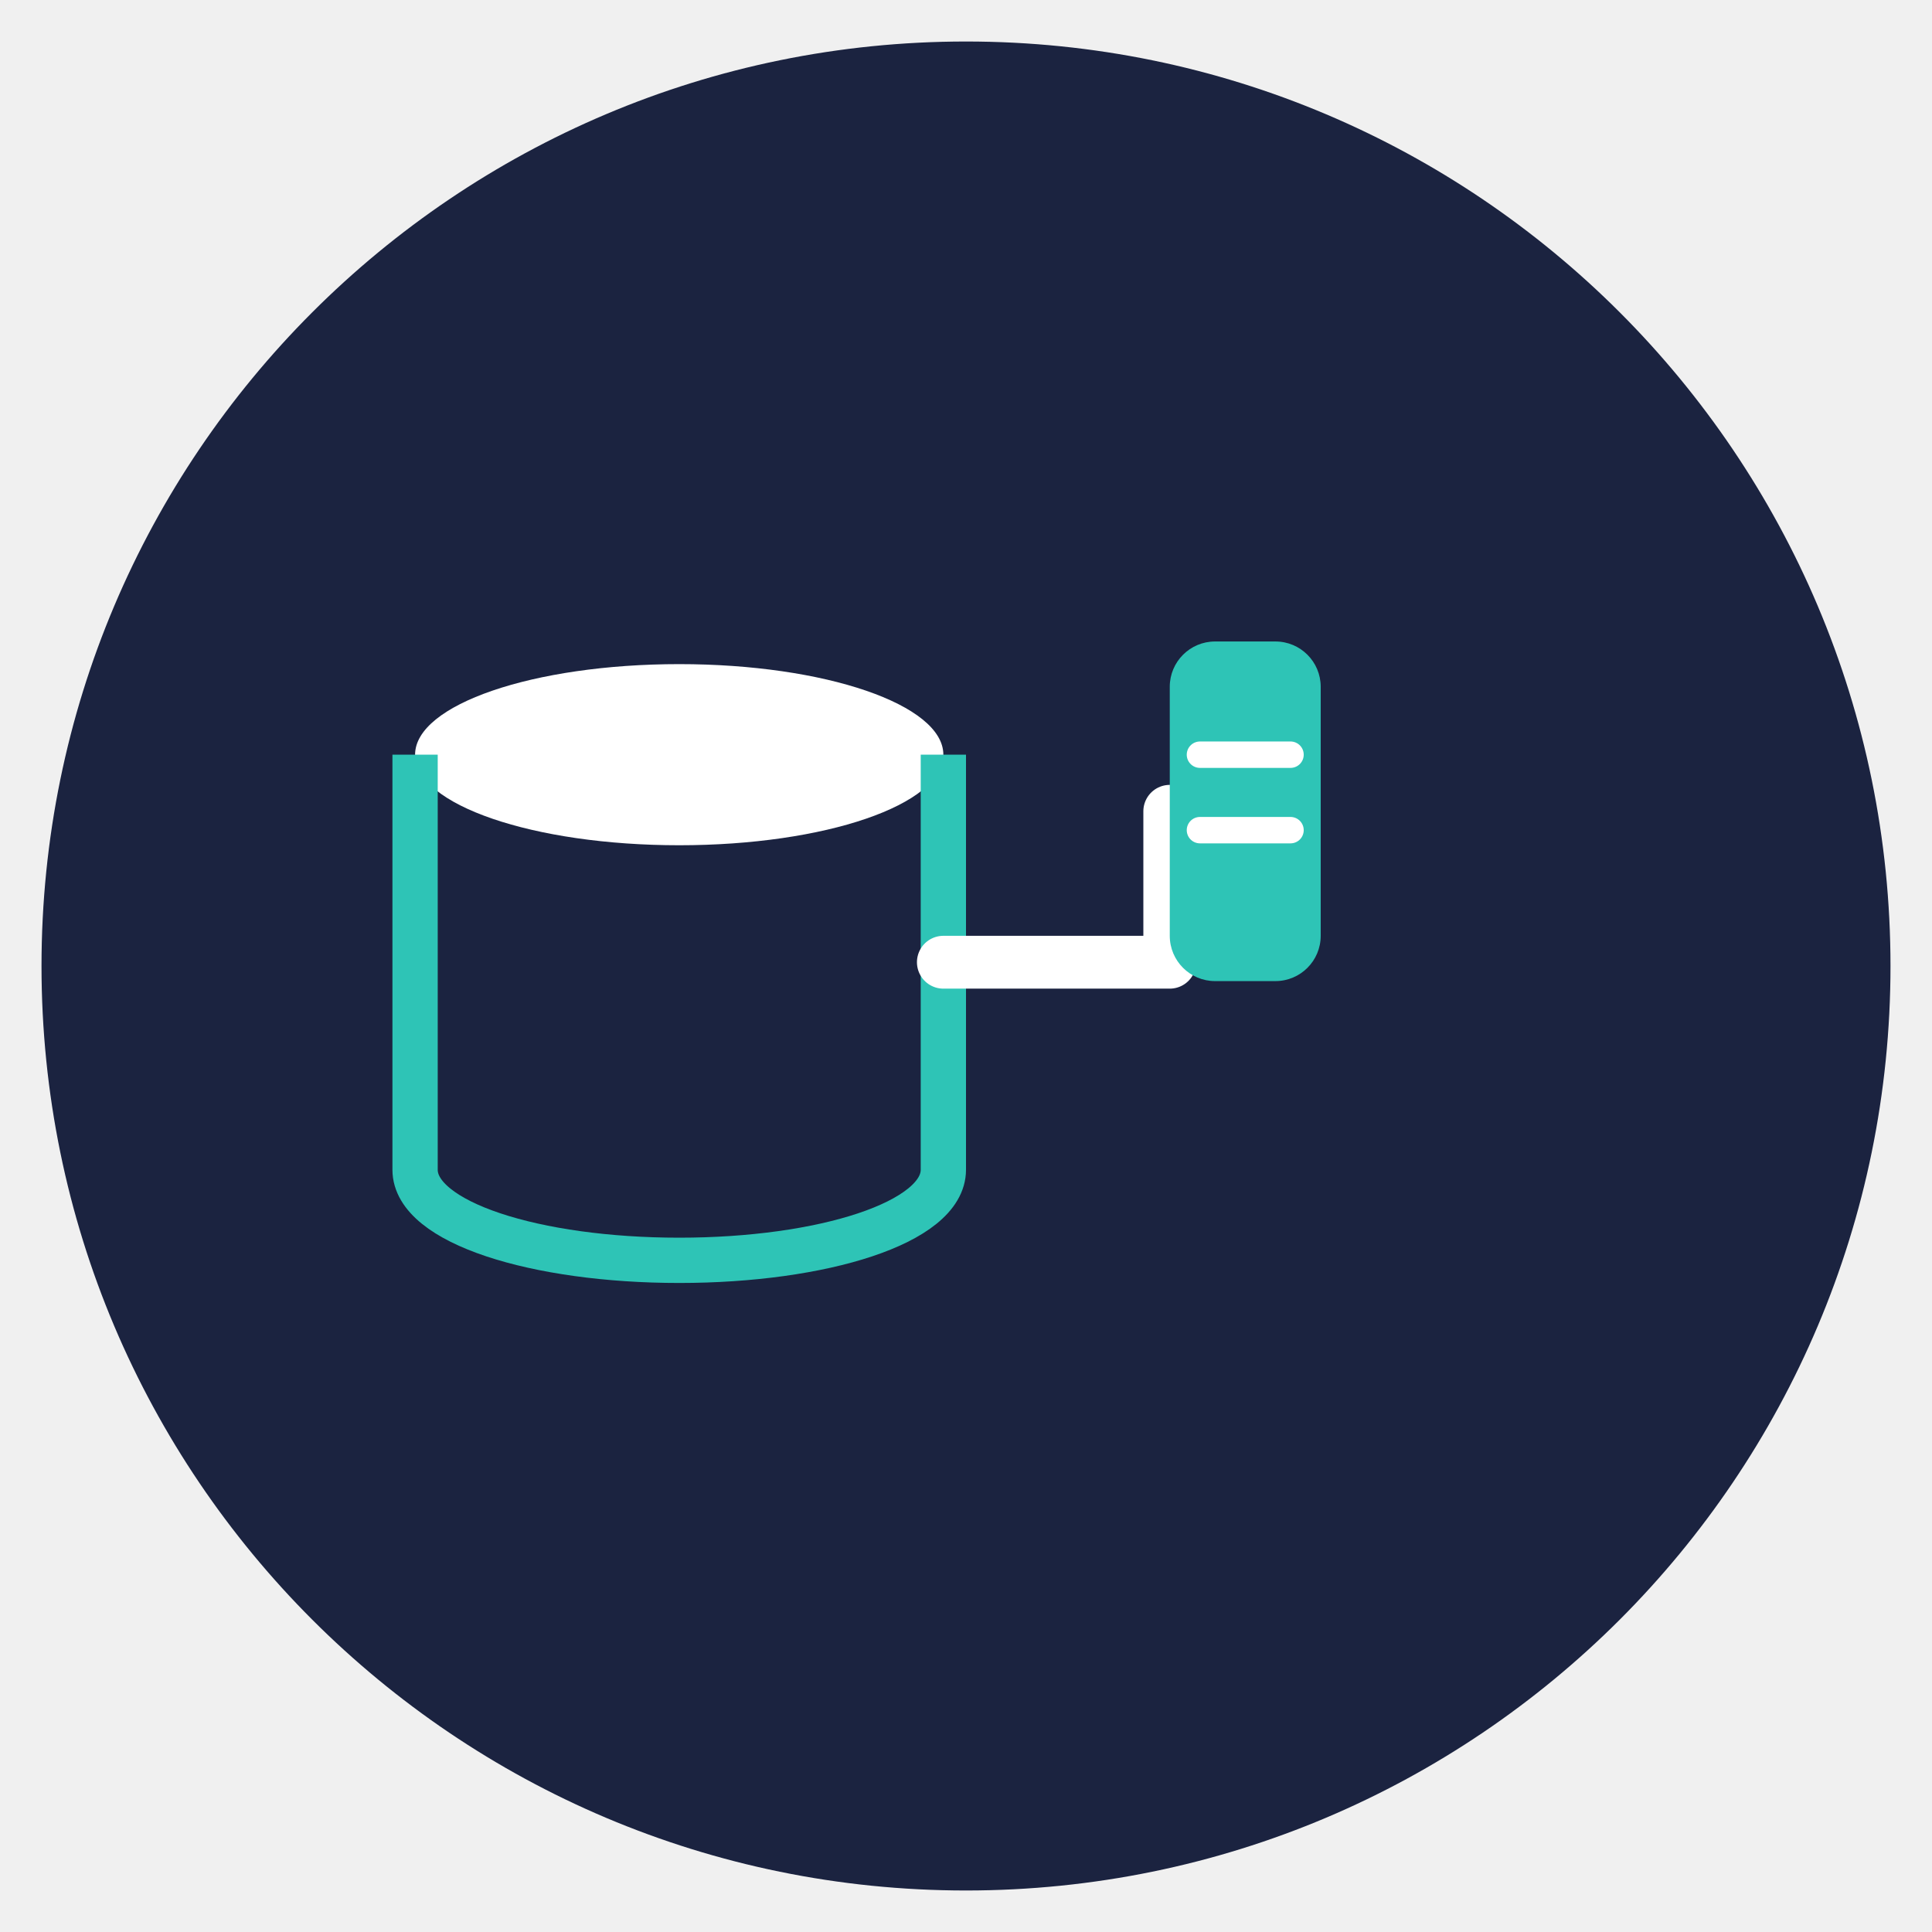
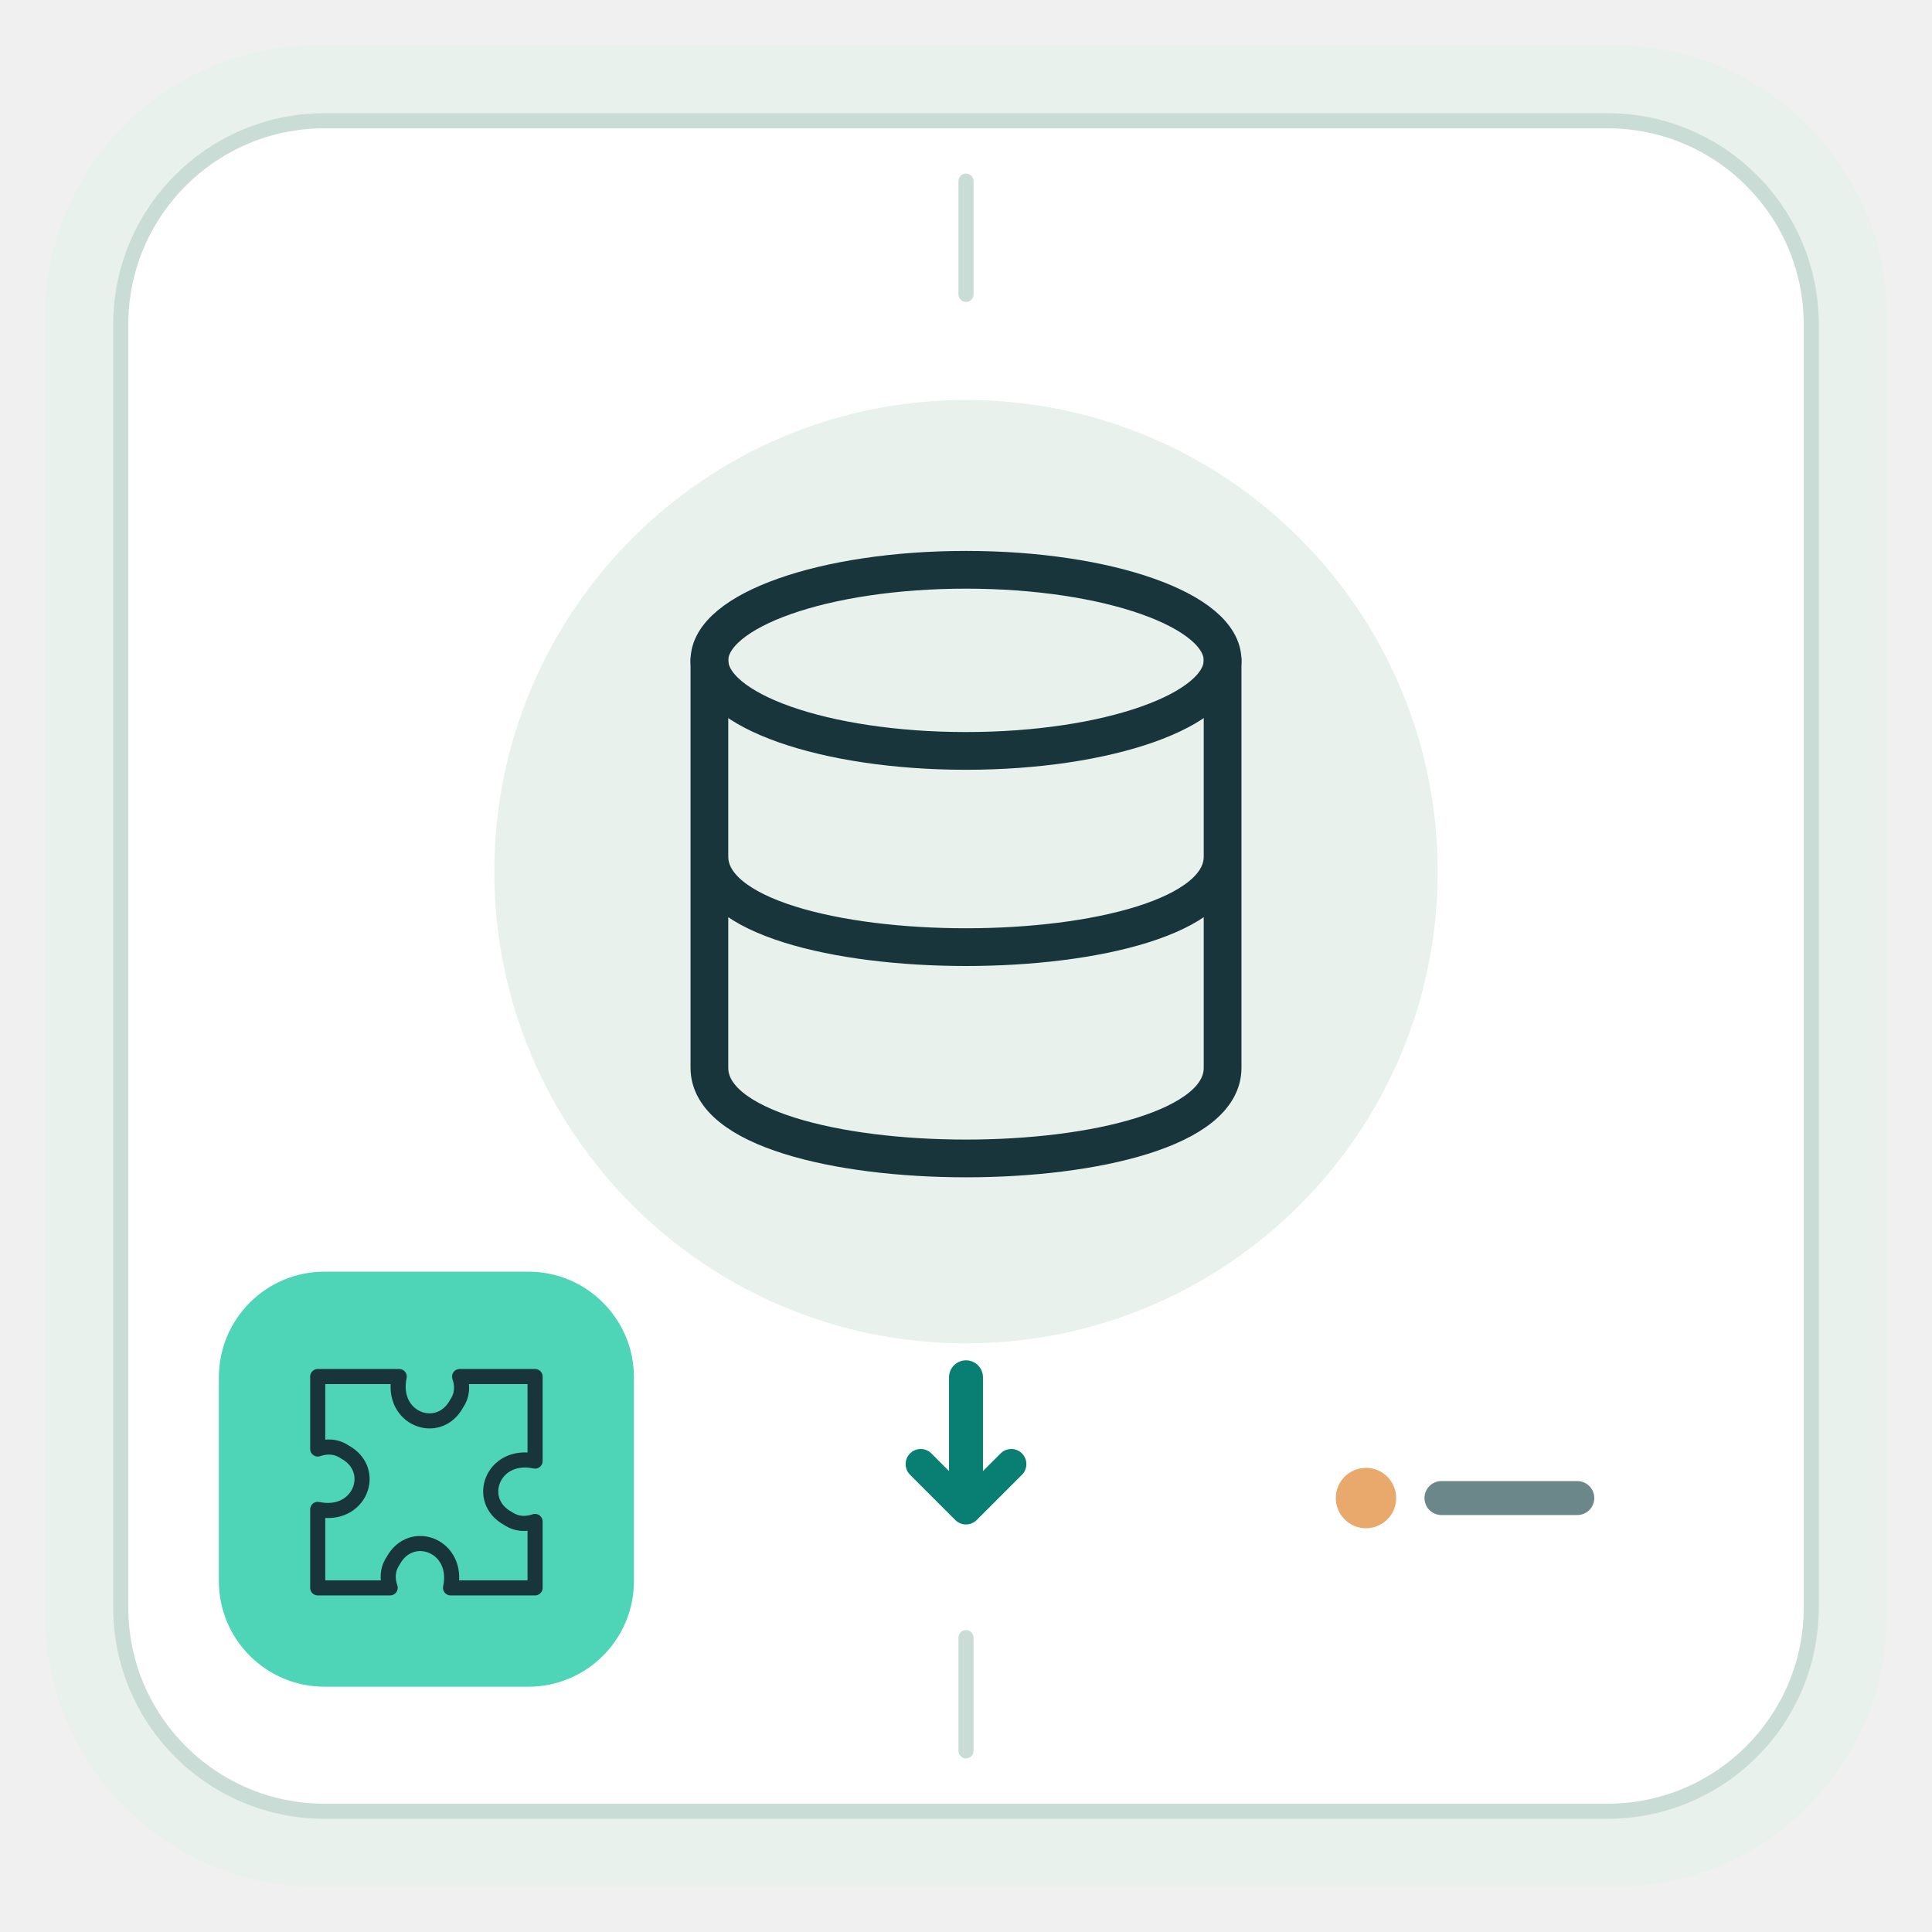
<svg xmlns="http://www.w3.org/2000/svg" viewBox="0 0 512 512" role="img" aria-labelledby="title description">
-   <circle cx="256" cy="256" r="245" fill="#1B2340" />
-   <ellipse cx="180" cy="200" rx="70" ry="24" fill="#FFFFFF" />
-   <path d="M110 200v110c0 14 32 24 70 24s70-10 70-24V200" fill="none" stroke="#2EC4B6" stroke-width="12" />
-   <path d="M250 255h60v-40" fill="none" stroke="#FFFFFF" stroke-linecap="round" stroke-linejoin="round" stroke-width="14" />
-   <rect x="310" y="170" width="40" height="90" rx="12" fill="#2EC4B6" />
-   <path d="M318 200h24M318 220h24" fill="none" stroke="#FFFFFF" stroke-linecap="round" stroke-linejoin="round" stroke-width="7" />
+   <rect x="12" y="12" width="488" height="488" rx="72" fill="#E8F1EC" />
+   <rect x="32" y="32" width="448" height="448" rx="54" fill="#FFFFFF" stroke="#CADCD6" stroke-width="4" />
+   <path d="M256 48v30M256 434v30" stroke="#CADCD6" stroke-width="4" stroke-linecap="round" />
+   <circle cx="256" cy="231" r="125" fill="#E8F1EC" />
+   <g transform="translate(156 131) scale(2.00)" fill="none" stroke="#17353B" stroke-width="5" stroke-linecap="round" stroke-linejoin="round">
+     <ellipse cx="50" cy="22" rx="34" ry="12" />
+     <path d="M16 22v54c0 16 68 16 68 0V22M16 48c0 16 68 16 68 0" />
+   </g>
+   <path d="M256 365v34" stroke="#087F72" stroke-width="9" stroke-linecap="round" />
+   <path d="m244 388 12 12 12-12" fill="none" stroke="#087F72" stroke-width="8" stroke-linecap="round" stroke-linejoin="round" />
+   <rect x="58" y="337" width="110" height="110" rx="28" fill="#4ED5B7" />
+   <g transform="translate(73 352) scale(0.80)" fill="none" stroke="#17353B" stroke-width="5" stroke-linecap="round" stroke-linejoin="round">
+     <path d="M14 16h27c-3 14 13 20 19 9 2-3 2-6 1-9h25v28c-14-3-20 13-9 19 3 2 6 2 9 1v22H58c3-14-13-20-19-9-2 3-2 6-1 9H14V60c14 3 20-13 9-19-3-2-6-2-9-1z" />
+   </g>
+   <circle cx="362" cy="397" r="8" fill="#E9A86C" />
+   <path d="M382 397h36" stroke="#6B878A" stroke-width="9" stroke-linecap="round" />
</svg>
